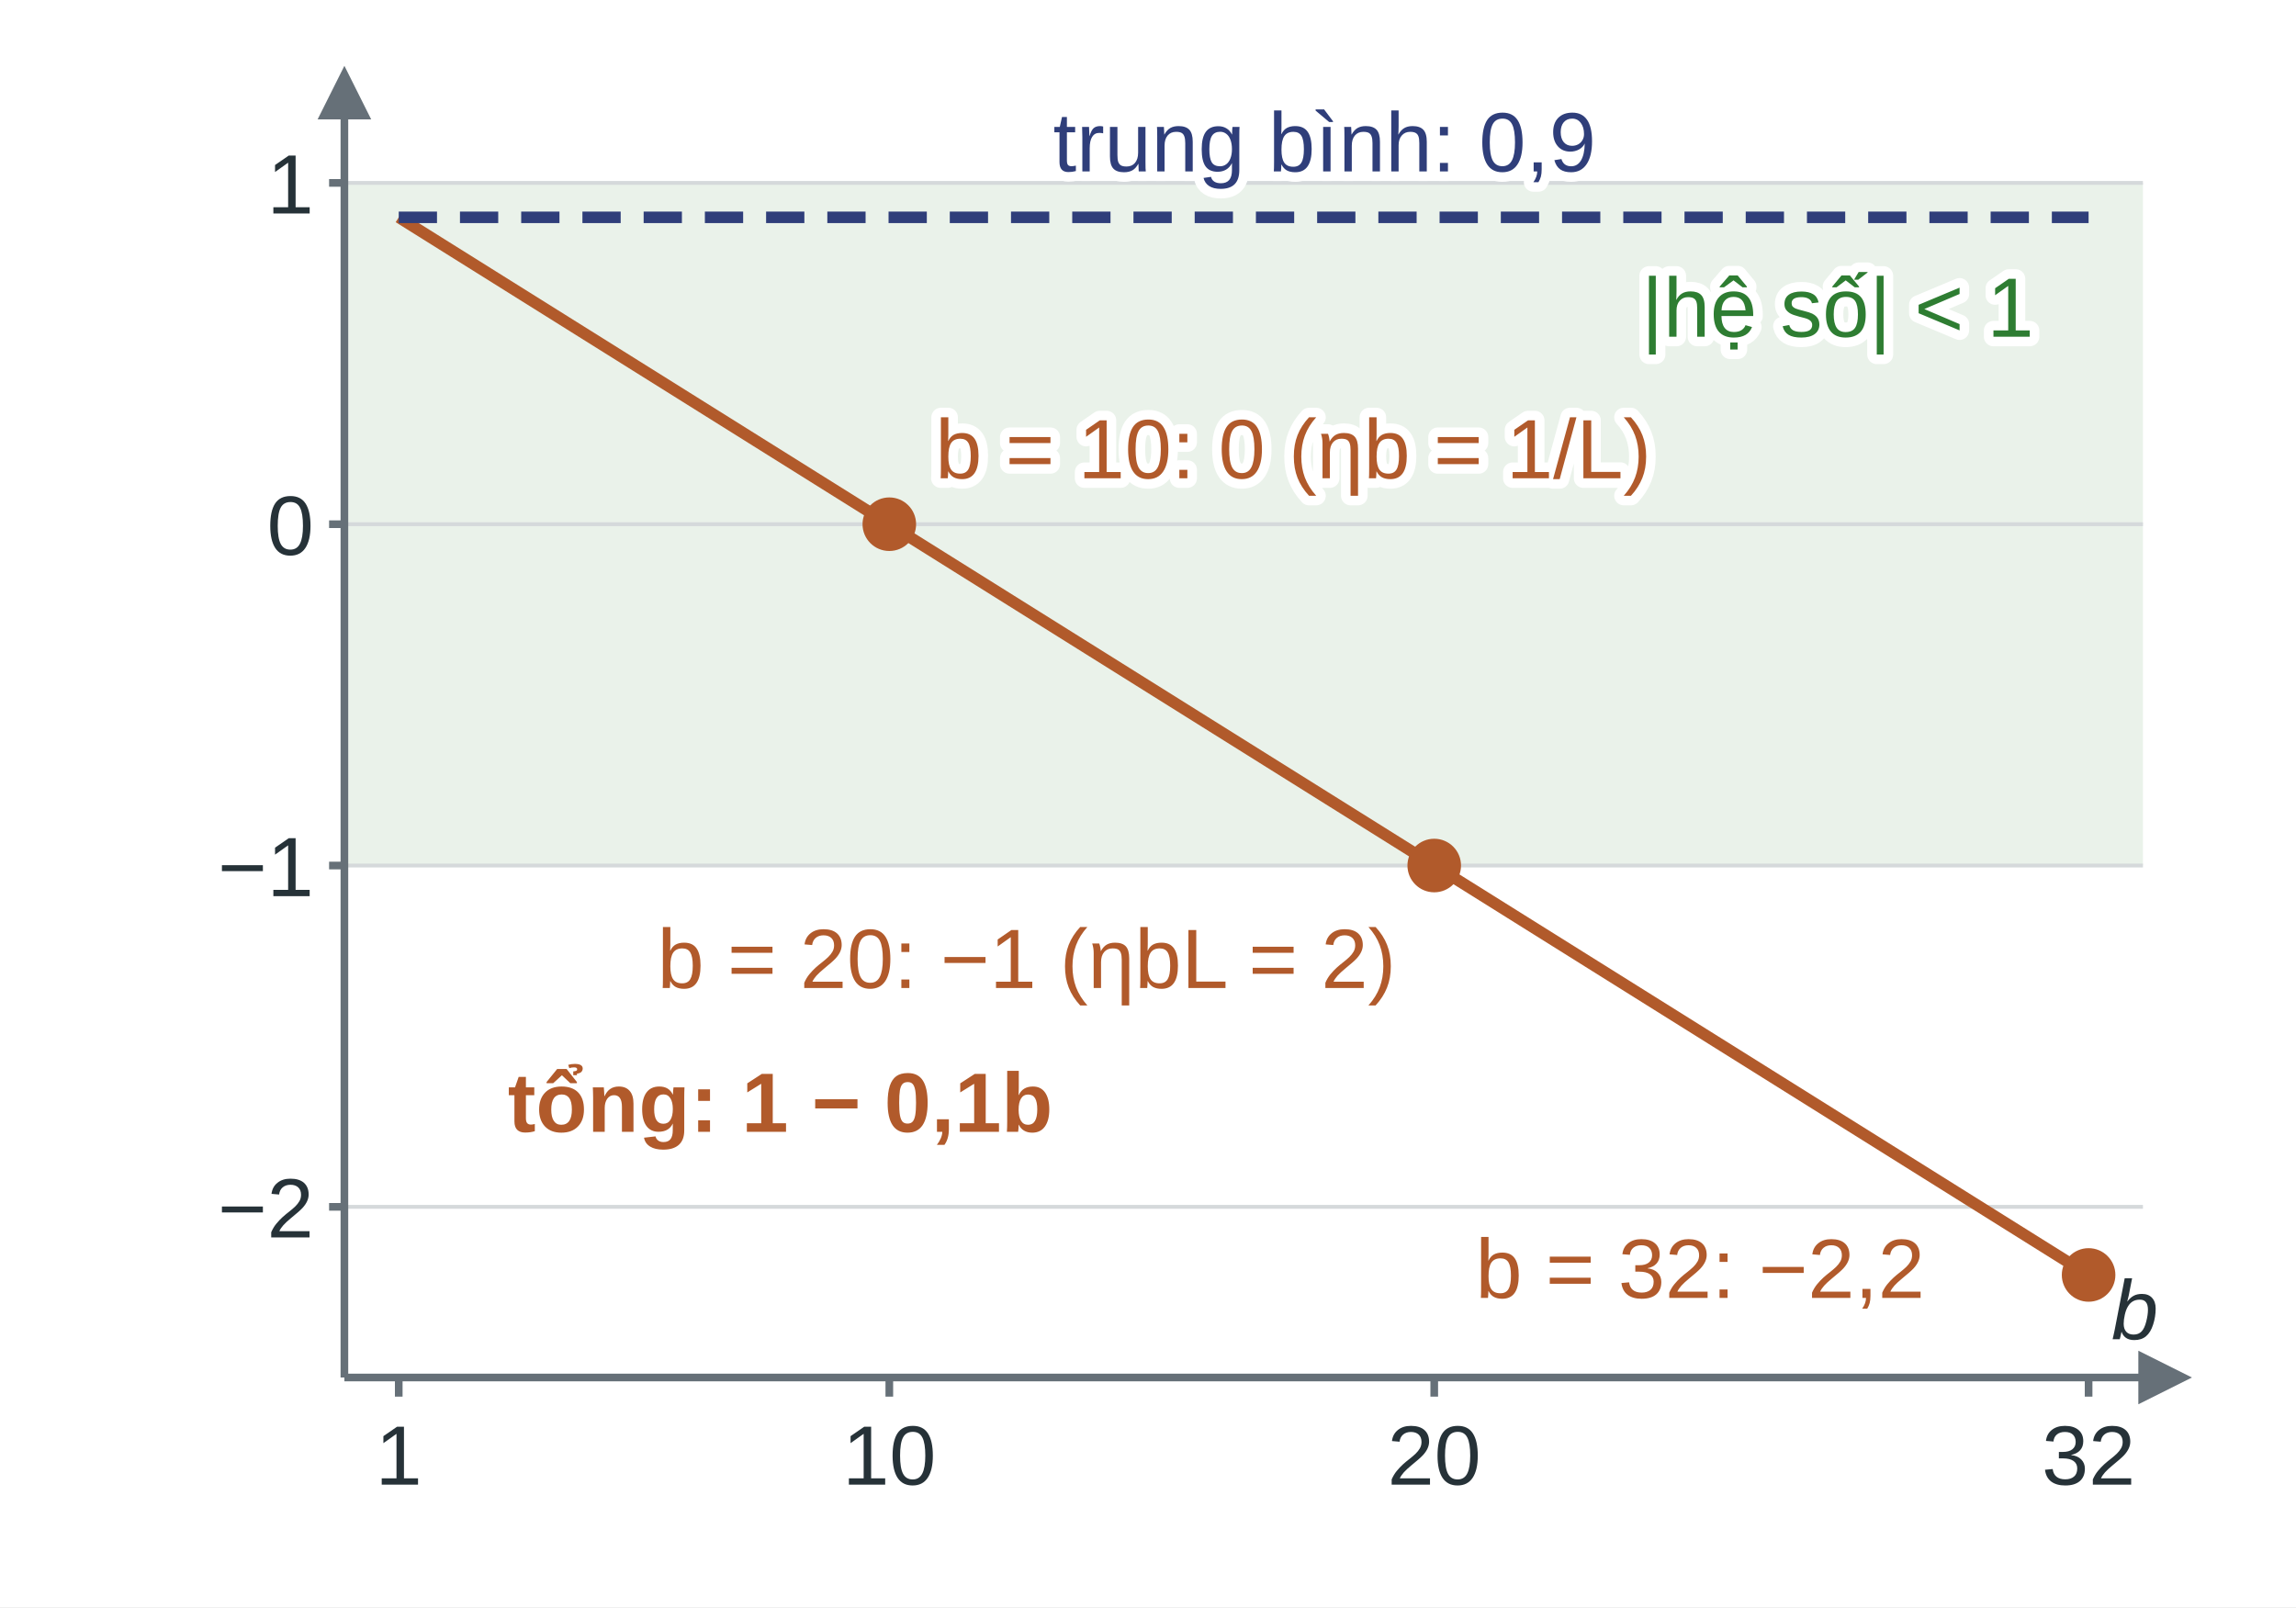
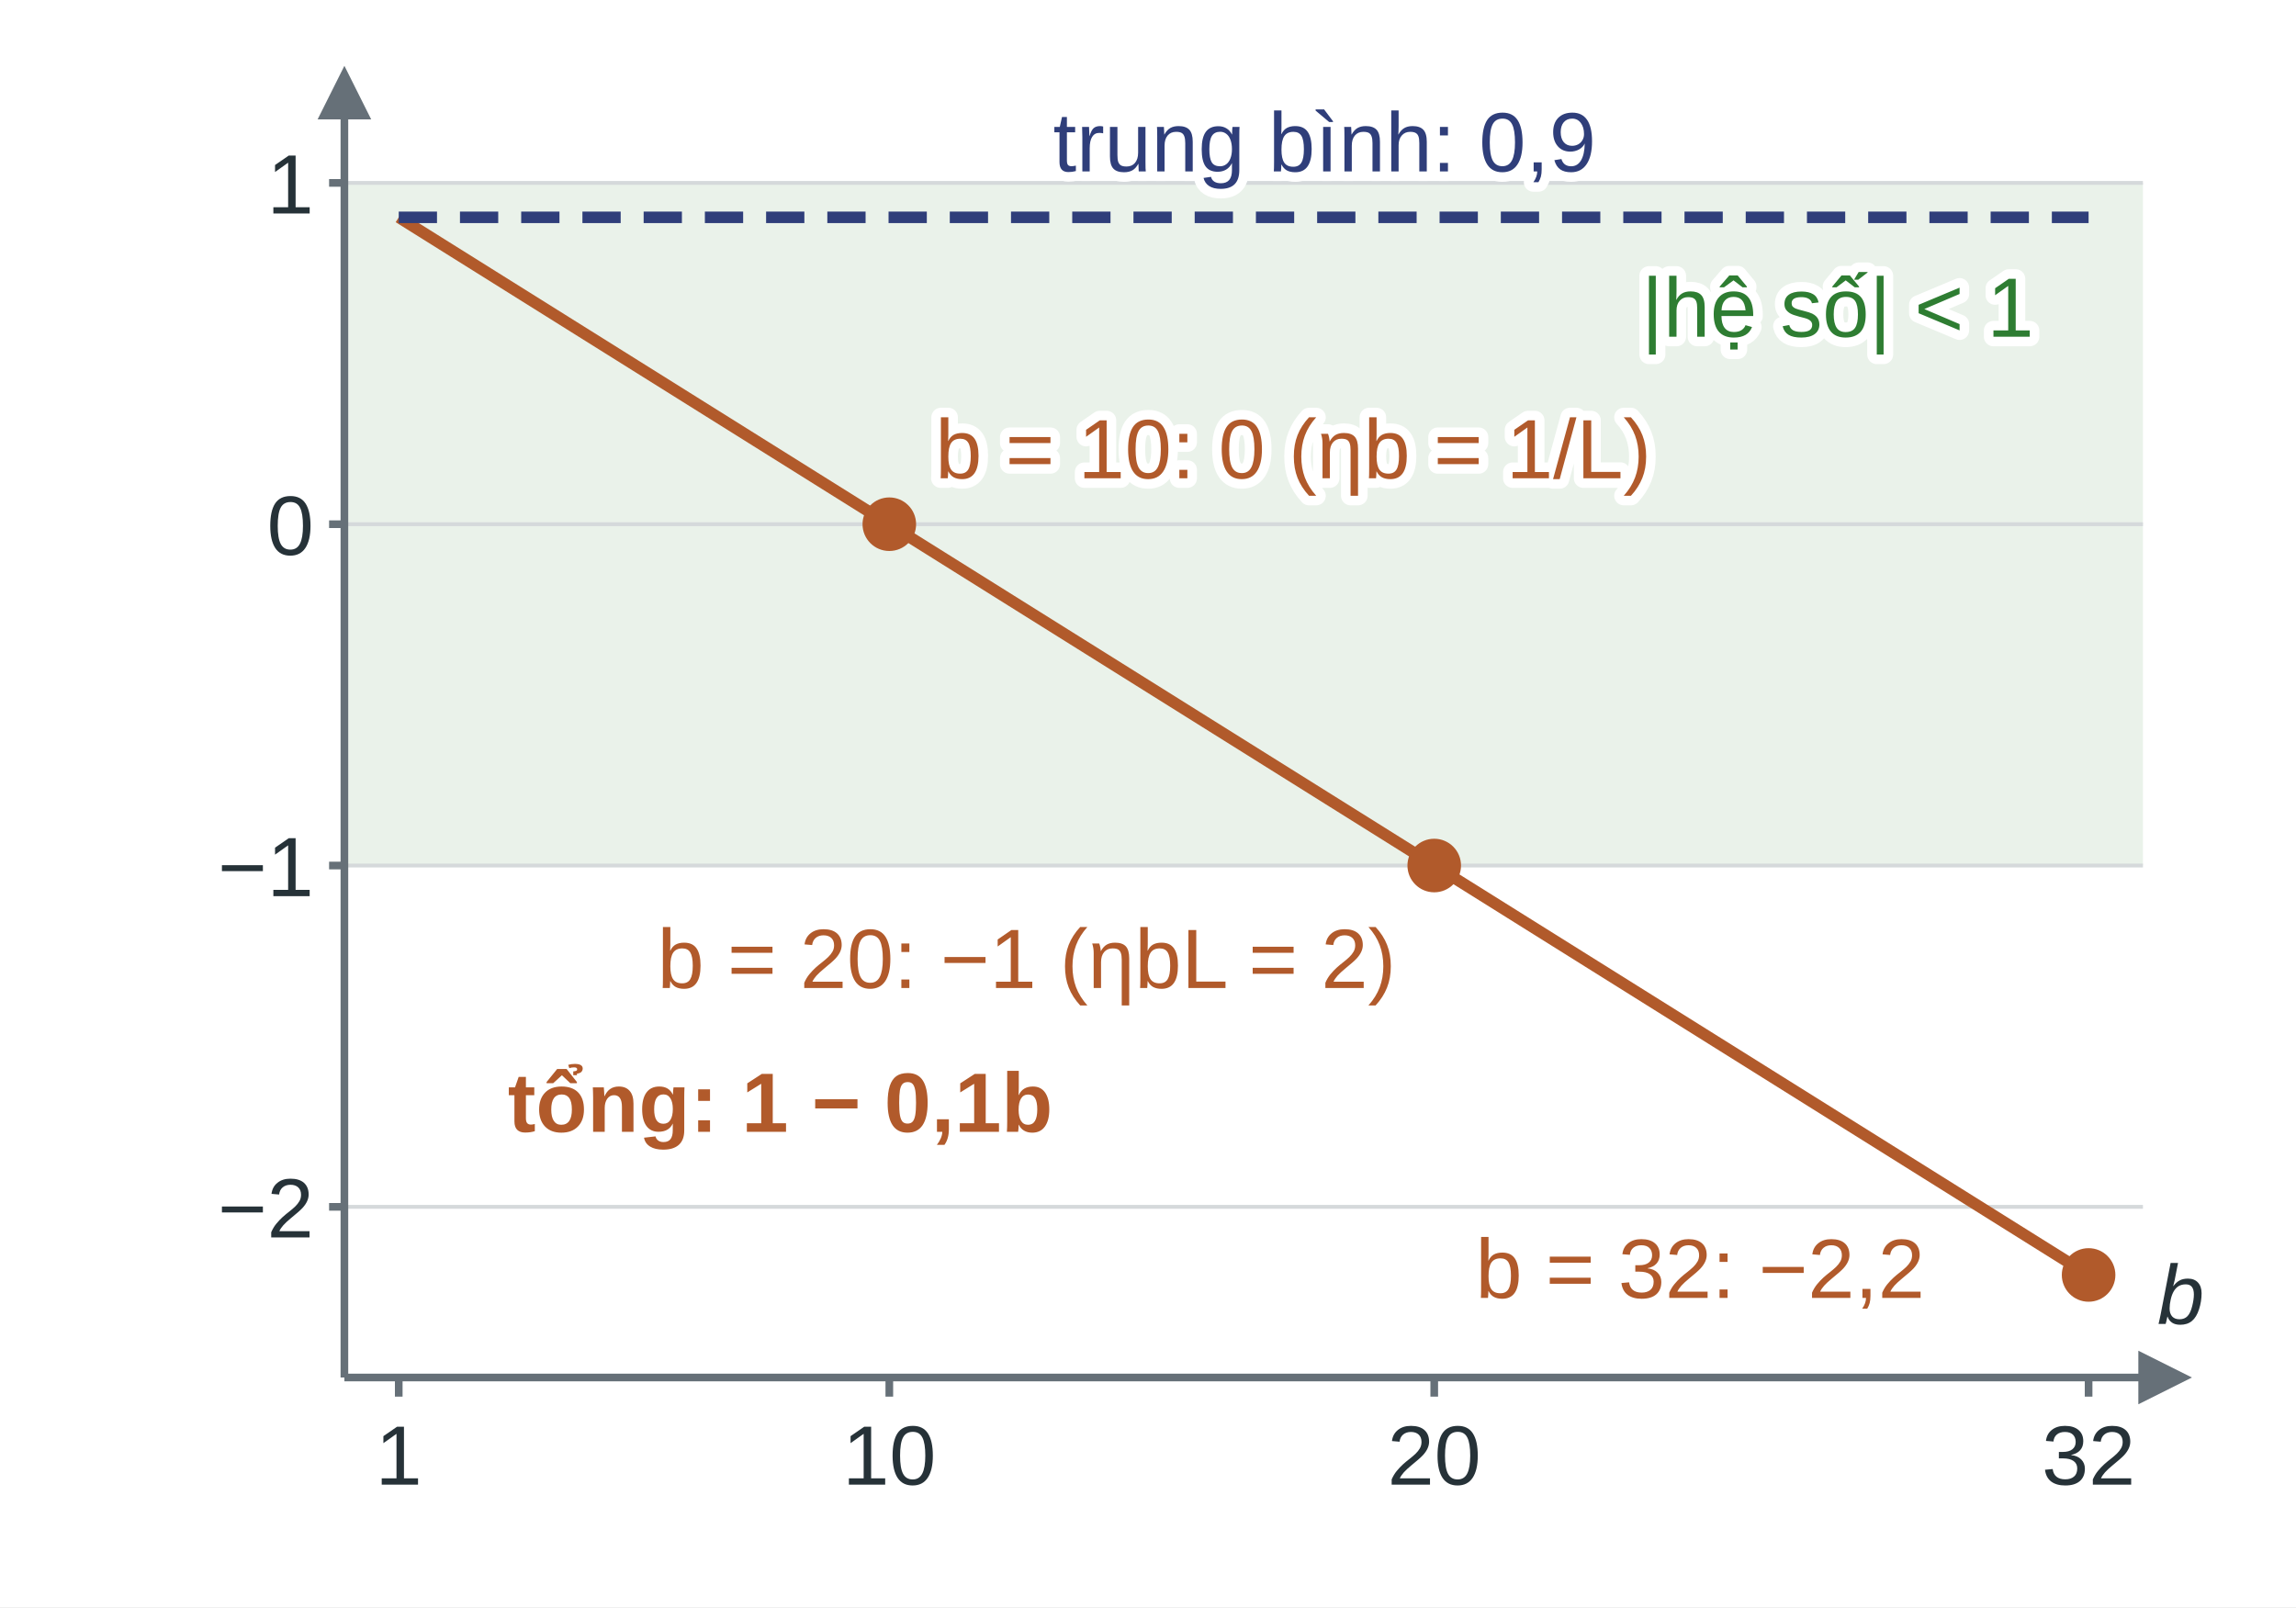
<svg xmlns="http://www.w3.org/2000/svg" width="600" height="420" viewBox="0 0 600 420" role="img" aria-labelledby="title desc">
  <defs>
    <marker id="arr" viewBox="0 0 10 10" refX="8" refY="5" markerWidth="7" markerHeight="7" orient="auto-start-reverse">
      <path d="M0 0L10 5L0 10Z" fill="context-stroke" />
    </marker>
  </defs>
  <rect width="100%" height="100%" fill="white" />
  <g font-family="Arial, sans-serif" font-size="22" fill="#263238">
    <rect x="90.0" y="47.8" width="470.0" height="178.4" fill="#EAF2EA" />
    <line x1="90.0" y1="315.4" x2="560.0" y2="315.4" stroke="#d5d9db" stroke-width="1" />
    <line x1="86.0" y1="315.4" x2="90.0" y2="315.4" stroke="#667078" stroke-width="2" />
    <text x="82.0" y="323.4" fill="#263238" text-anchor="end" font-size="22">−2</text>
    <line x1="90.0" y1="226.2" x2="560.0" y2="226.2" stroke="#d5d9db" stroke-width="1" />
    <line x1="86.0" y1="226.2" x2="90.0" y2="226.2" stroke="#667078" stroke-width="2" />
    <text x="82.0" y="234.2" fill="#263238" text-anchor="end" font-size="22">−1</text>
    <line x1="90.0" y1="137.0" x2="560.0" y2="137.0" stroke="#d5d9db" stroke-width="1" />
    <line x1="86.0" y1="137.0" x2="90.0" y2="137.0" stroke="#667078" stroke-width="2" />
    <text x="82.0" y="145.0" fill="#263238" text-anchor="end" font-size="22">0</text>
    <line x1="90.0" y1="47.8" x2="560.0" y2="47.8" stroke="#d5d9db" stroke-width="1" />
    <line x1="86.0" y1="47.8" x2="90.0" y2="47.8" stroke="#667078" stroke-width="2" />
    <text x="82.0" y="55.8" fill="#263238" text-anchor="end" font-size="22">1</text>
    <line x1="90.0" y1="360.0" x2="570.0" y2="360.0" stroke="#667078" stroke-width="2" marker-end="url(#arr)" />
    <line x1="90.0" y1="360.0" x2="90.0" y2="20.0" stroke="#667078" stroke-width="2" marker-end="url(#arr)" />
    <line x1="104.2" y1="360.0" x2="104.2" y2="365.0" stroke="#667078" stroke-width="2" />
    <text x="104.2" y="388.0" fill="#263238" text-anchor="middle" font-size="22">1</text>
    <line x1="232.4" y1="360.0" x2="232.4" y2="365.0" stroke="#667078" stroke-width="2" />
    <text x="232.4" y="388.0" fill="#263238" text-anchor="middle" font-size="22">10</text>
    <line x1="374.8" y1="360.0" x2="374.8" y2="365.0" stroke="#667078" stroke-width="2" />
    <text x="374.8" y="388.0" fill="#263238" text-anchor="middle" font-size="22">20</text>
    <line x1="545.8" y1="360.0" x2="545.8" y2="365.0" stroke="#667078" stroke-width="2" />
    <text x="545.8" y="388.0" fill="#263238" text-anchor="middle" font-size="22">32</text>
-     <text x="564.0" y="350.0" fill="#263238" text-anchor="end" font-size="22" font-style="italic" stroke="white" stroke-width="5" paint-order="stroke" stroke-linejoin="round">b</text>
+     <text x="576.0" y="346.0" fill="#263238" text-anchor="end" font-size="22" font-style="italic" stroke="white" stroke-width="5" paint-order="stroke" stroke-linejoin="round">b</text>
    <path d="M104.2 56.8 L545.8 333.2" fill="none" stroke="#B15A2B" stroke-width="3" stroke-linejoin="round" />
    <path d="M104.2 56.8 L545.8 56.8" fill="none" stroke="#2F3E7A" stroke-width="3" stroke-dasharray="10 6" stroke-linejoin="round" />
    <circle cx="232.4" cy="137.0" r="6" fill="#B15A2B" stroke="#B15A2B" stroke-width="2" />
    <circle cx="374.8" cy="226.2" r="6" fill="#B15A2B" stroke="#B15A2B" stroke-width="2" />
    <text x="364.8" y="258.2" fill="#B15A2B" text-anchor="end" font-size="22" stroke="white" stroke-width="5" paint-order="stroke" stroke-linejoin="round">b = 20: −1 (ηbL = 2)</text>
    <text x="244.4" y="125.0" fill="#B15A2B" text-anchor="start" font-size="22" stroke="white" stroke-width="5" paint-order="stroke" stroke-linejoin="round">b = 10: 0 (ηb = 1/L)</text>
    <circle cx="545.8" cy="333.2" r="6" fill="#B15A2B" stroke="#B15A2B" stroke-width="2" />
    <text x="503.0" y="339.2" fill="#B15A2B" text-anchor="end" font-size="22" stroke="white" stroke-width="5" paint-order="stroke" stroke-linejoin="round">b = 32: −2,2</text>
    <text x="275.2" y="44.8" fill="#2F3E7A" text-anchor="start" font-size="22" stroke="white" stroke-width="5" paint-order="stroke" stroke-linejoin="round">trung bình: 0,9</text>
    <text x="132.7" y="295.8" fill="#B15A2B" text-anchor="start" font-size="22" font-weight="bold" stroke="white" stroke-width="5" paint-order="stroke" stroke-linejoin="round">tổng: 1 − 0,1b</text>
    <text x="531.5" y="88.0" fill="#2E7D32" text-anchor="end" font-size="22" stroke="white" stroke-width="5" paint-order="stroke" stroke-linejoin="round">|hệ số| &lt; 1</text>
  </g>
</svg>
